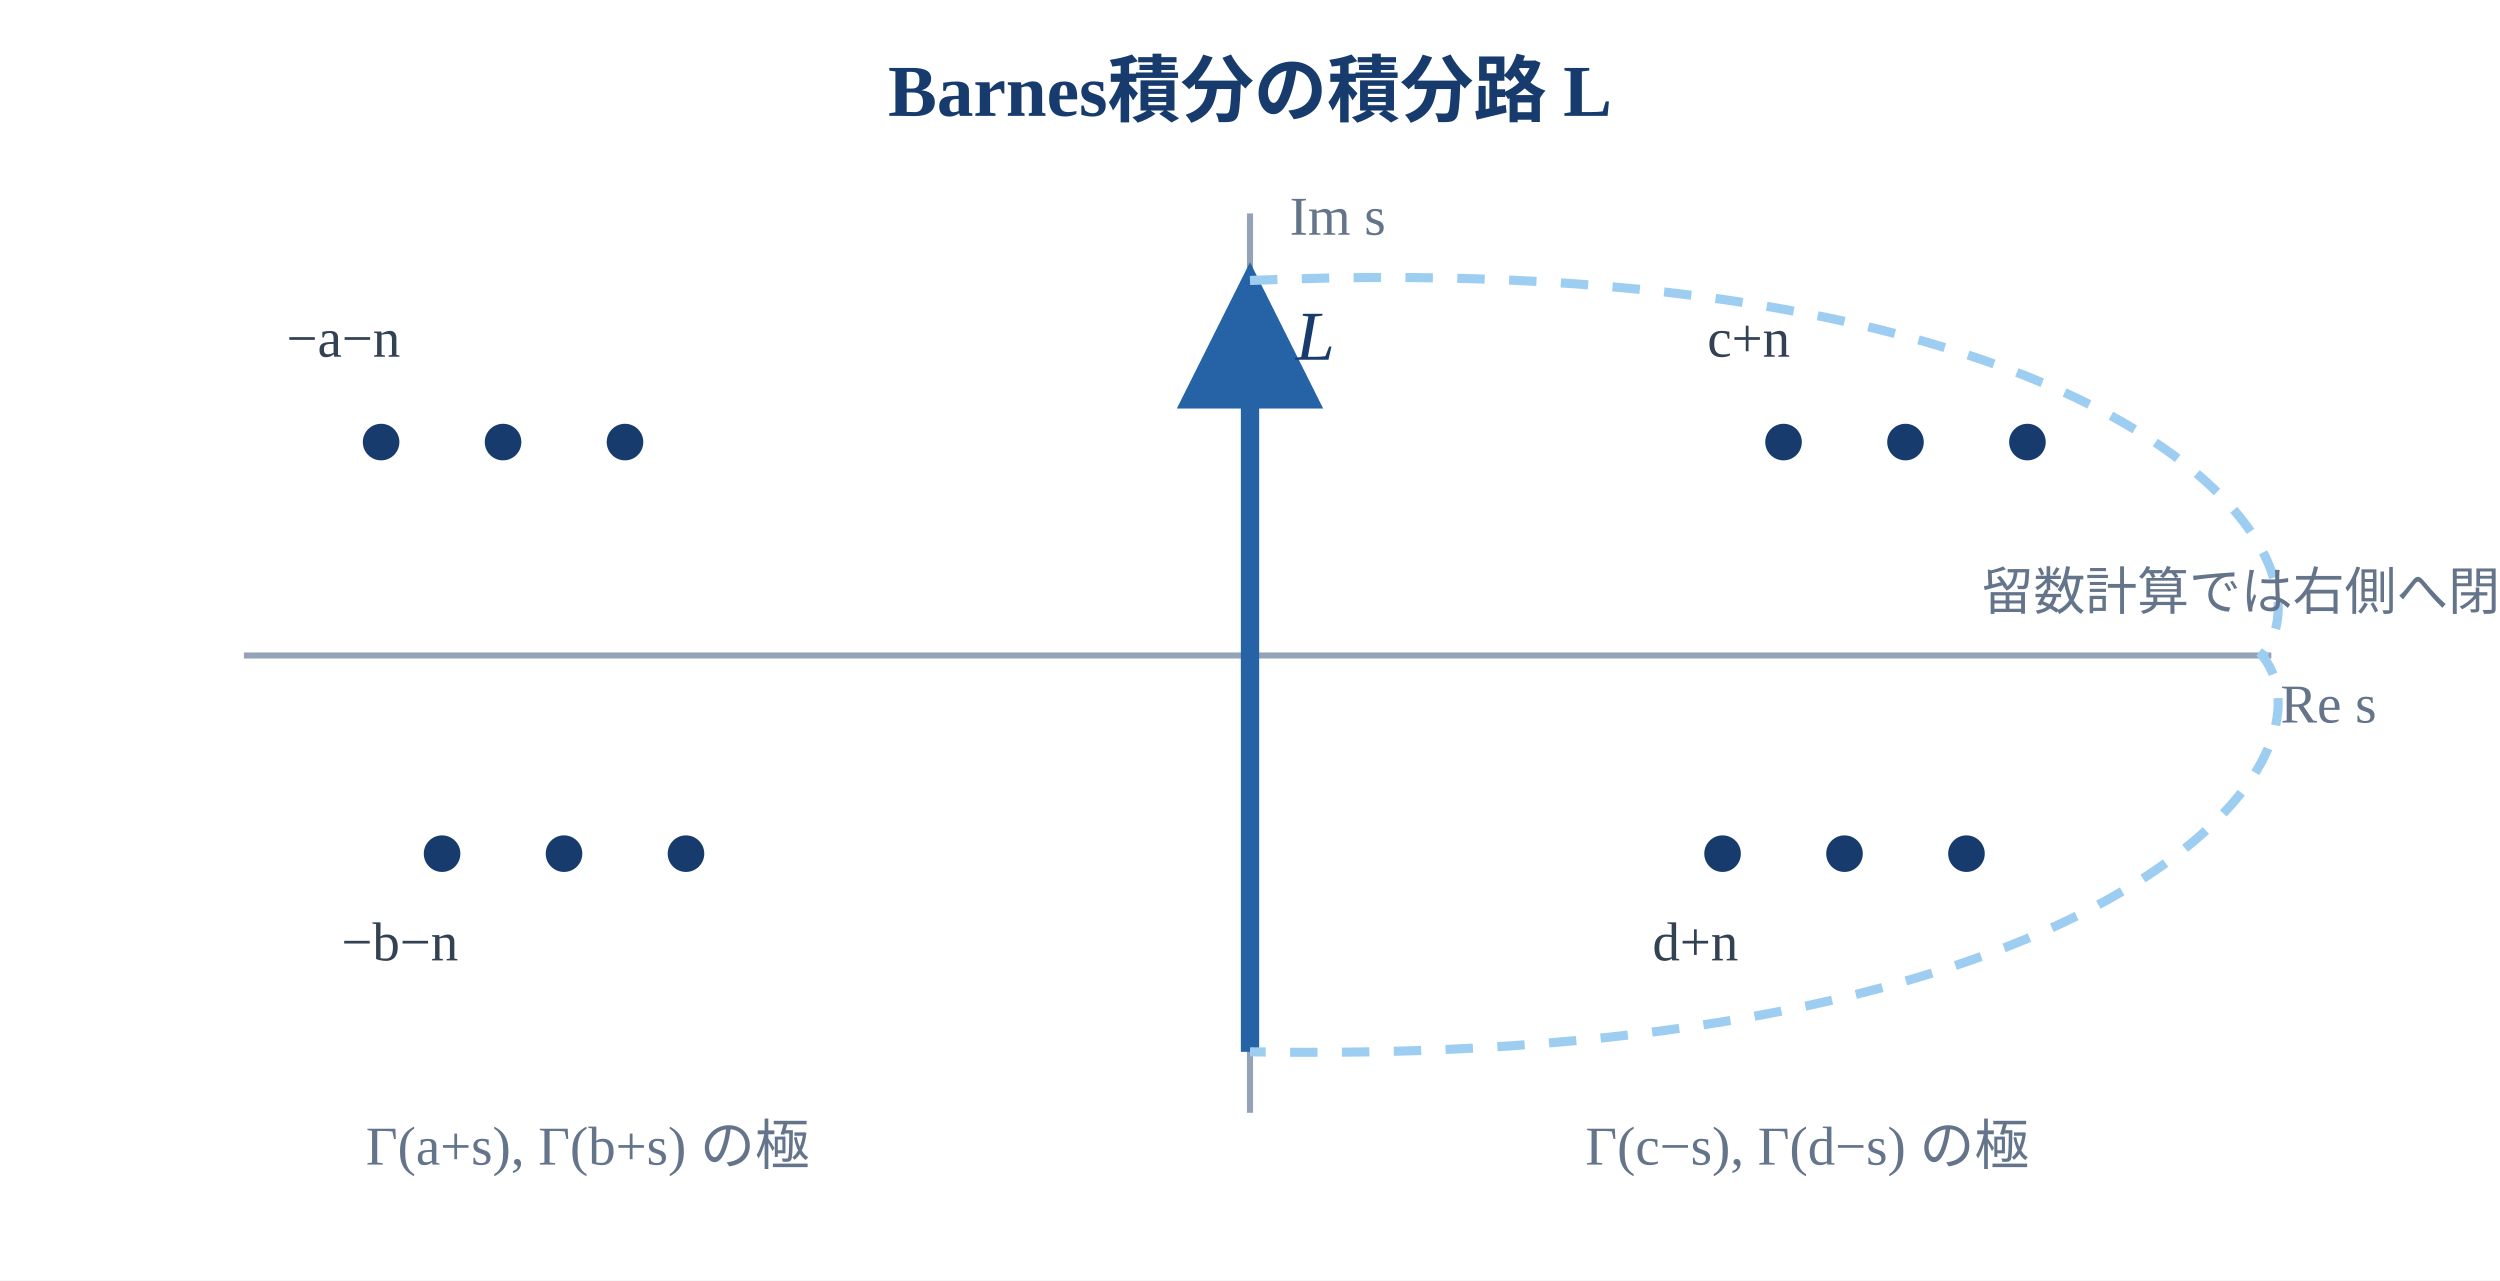
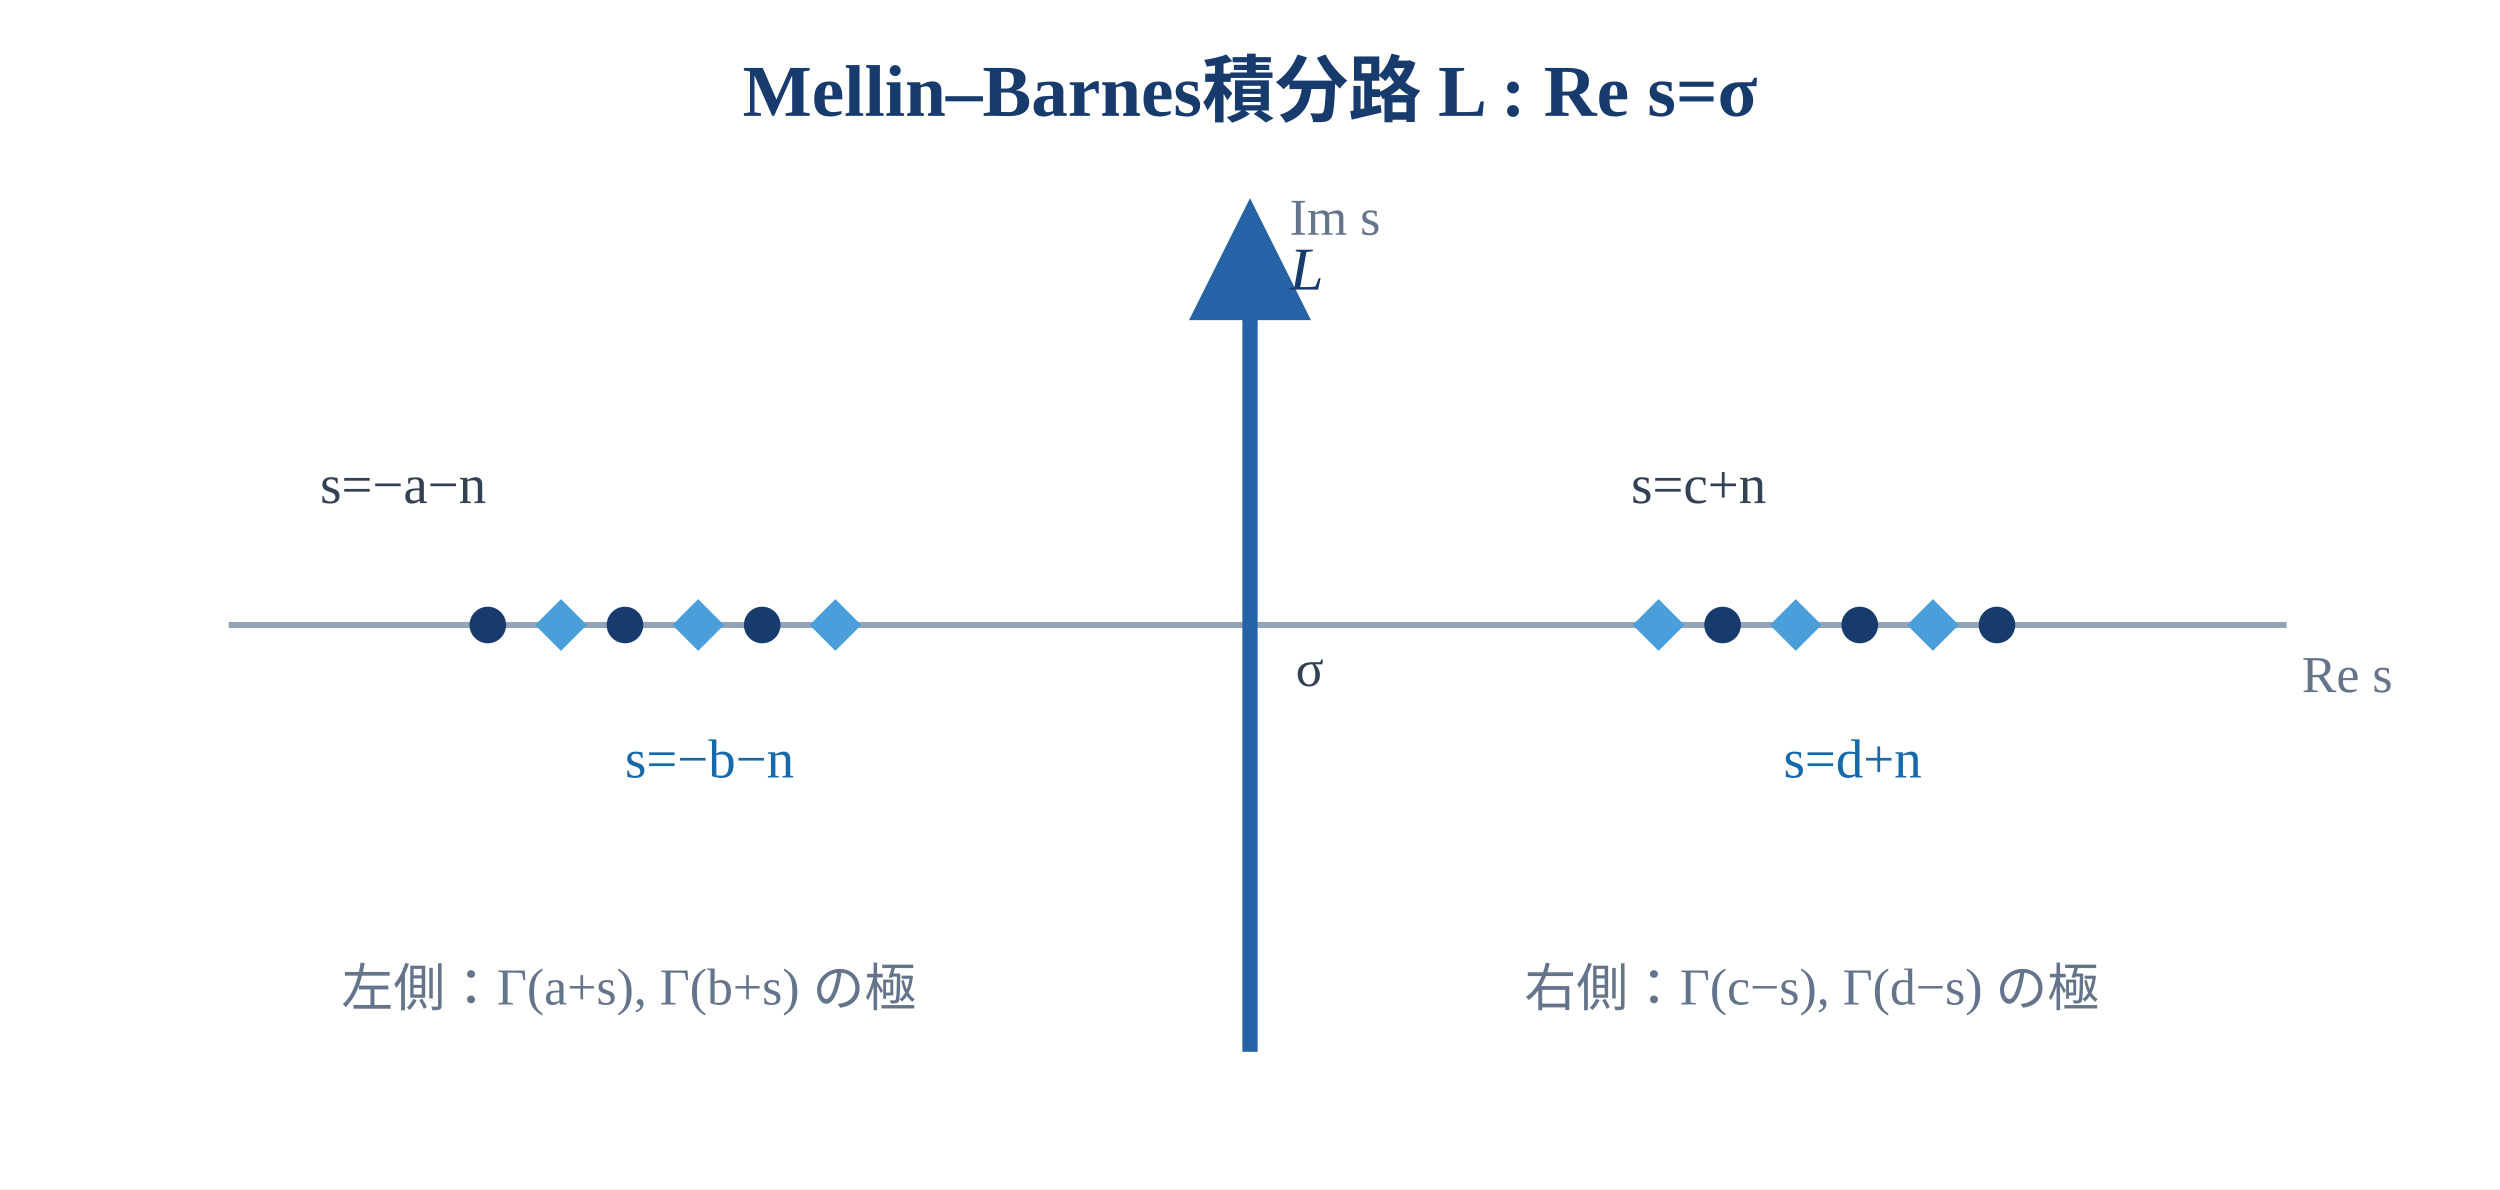
- <svg xmlns="http://www.w3.org/2000/svg" width="820" height="420" viewBox="0 0 820 420" role="img" aria-labelledby="title desc">
+ <svg xmlns="http://www.w3.org/2000/svg" width="820" height="390" viewBox="0 0 820 390" role="img" aria-labelledby="title desc">
  <defs>
    <marker id="arrow" markerWidth="8" markerHeight="8" refX="7" refY="4" orient="auto">
      <path d="M0,0 L8,4 L0,8 z" fill="#2563a6" />
    </marker>
  </defs>
-   <rect width="820" height="420" fill="#ffffff" />
-   <text x="410" y="38" text-anchor="middle" font-size="24" font-weight="600" fill="#173b6c">Barnes積分の積分路 L</text>
-   <line x1="80" y1="215" x2="745" y2="215" stroke="#94a3b8" stroke-width="2" />
-   <line x1="410" y1="365" x2="410" y2="70" stroke="#94a3b8" stroke-width="2" />
-   <text x="748" y="237" font-size="18" fill="#64748b">Re s</text>
-   <text x="423" y="77" font-size="18" fill="#64748b">Im s</text>
-   <line x1="410" y1="345" x2="410" y2="92" stroke="#2563a6" stroke-width="6" marker-end="url(#arrow)" />
-   <text x="425" y="118" font-size="23" font-style="italic" fill="#173b6c">L</text>
+   <rect width="820" height="390" fill="#ffffff" />
+   <text x="410" y="38" text-anchor="middle" font-size="24" font-weight="600" fill="#173b6c">Mellin–Barnes積分路 L : Re s=σ</text>
+   <line x1="75" y1="205" x2="750" y2="205" stroke="#94a3b8" stroke-width="2" />
+   <line x1="410" y1="345" x2="410" y2="70" stroke="#2563a6" stroke-width="5" marker-end="url(#arrow)" />
+   <text x="423" y="95" font-size="20" font-style="italic" fill="#173b6c">L</text>
+   <text x="425" y="225" font-size="17" fill="#334155">σ</text>
+   <text x="755" y="227" font-size="17" fill="#64748b">Re s</text>
+   <text x="423" y="77" font-size="17" fill="#64748b">Im s</text>
  <g fill="#173b6c">
-     <circle cx="205" cy="145" r="6" />
-     <circle cx="165" cy="145" r="6" />
-     <circle cx="125" cy="145" r="6" />
-     <circle cx="225" cy="280" r="6" />
-     <circle cx="185" cy="280" r="6" />
-     <circle cx="145" cy="280" r="6" />
-     <circle cx="585" cy="145" r="6" />
-     <circle cx="625" cy="145" r="6" />
-     <circle cx="665" cy="145" r="6" />
-     <circle cx="565" cy="280" r="6" />
-     <circle cx="605" cy="280" r="6" />
-     <circle cx="645" cy="280" r="6" />
+     <circle cx="160" cy="205" r="6" />
+     <circle cx="205" cy="205" r="6" />
+     <circle cx="250" cy="205" r="6" />
  </g>
-   <text x="94" y="117" font-size="18" fill="#334155">−a−n</text>
-   <text x="112" y="315" font-size="18" fill="#334155">−b−n</text>
-   <text x="560" y="117" font-size="18" fill="#334155">c+n</text>
-   <text x="542" y="315" font-size="18" fill="#334155">d+n</text>
-   <text x="120" y="382" font-size="18" fill="#64748b">Γ(a+s), Γ(b+s) の極</text>
-   <text x="520" y="382" font-size="18" fill="#64748b">Γ(c−s), Γ(d−s) の極</text>
-   <path d="M410 92 C690 80 770 180 742 215 C770 250 690 350 410 345" fill="none" stroke="#9dcef2" stroke-width="3" stroke-dasharray="9 8" />
-   <text x="650" y="200" font-size="17" fill="#64748b">留数計算では右側へ閉じる場合もある</text>
+   <g fill="#4a9fdb">
+     <rect x="178" y="199" width="12" height="12" transform="rotate(45 184 205)" />
+     <rect x="223" y="199" width="12" height="12" transform="rotate(45 229 205)" />
+     <rect x="268" y="199" width="12" height="12" transform="rotate(45 274 205)" />
+   </g>
+   <g fill="#173b6c">
+     <circle cx="565" cy="205" r="6" />
+     <circle cx="610" cy="205" r="6" />
+     <circle cx="655" cy="205" r="6" />
+   </g>
+   <g fill="#4a9fdb">
+     <rect x="538" y="199" width="12" height="12" transform="rotate(45 544 205)" />
+     <rect x="583" y="199" width="12" height="12" transform="rotate(45 589 205)" />
+     <rect x="628" y="199" width="12" height="12" transform="rotate(45 634 205)" />
+   </g>
+   <text x="105" y="165" font-size="18" fill="#334155">s=−a−n</text>
+   <text x="205" y="255" font-size="18" fill="#1769aa">s=−b−n</text>
+   <text x="535" y="165" font-size="18" fill="#334155">s=c+n</text>
+   <text x="585" y="255" font-size="18" fill="#1769aa">s=d+n</text>
+   <text x="112" y="330" font-size="17" fill="#64748b">左側：Γ(a+s), Γ(b+s) の極</text>
+   <text x="500" y="330" font-size="17" fill="#64748b">右側：Γ(c−s), Γ(d−s) の極</text>
</svg>
